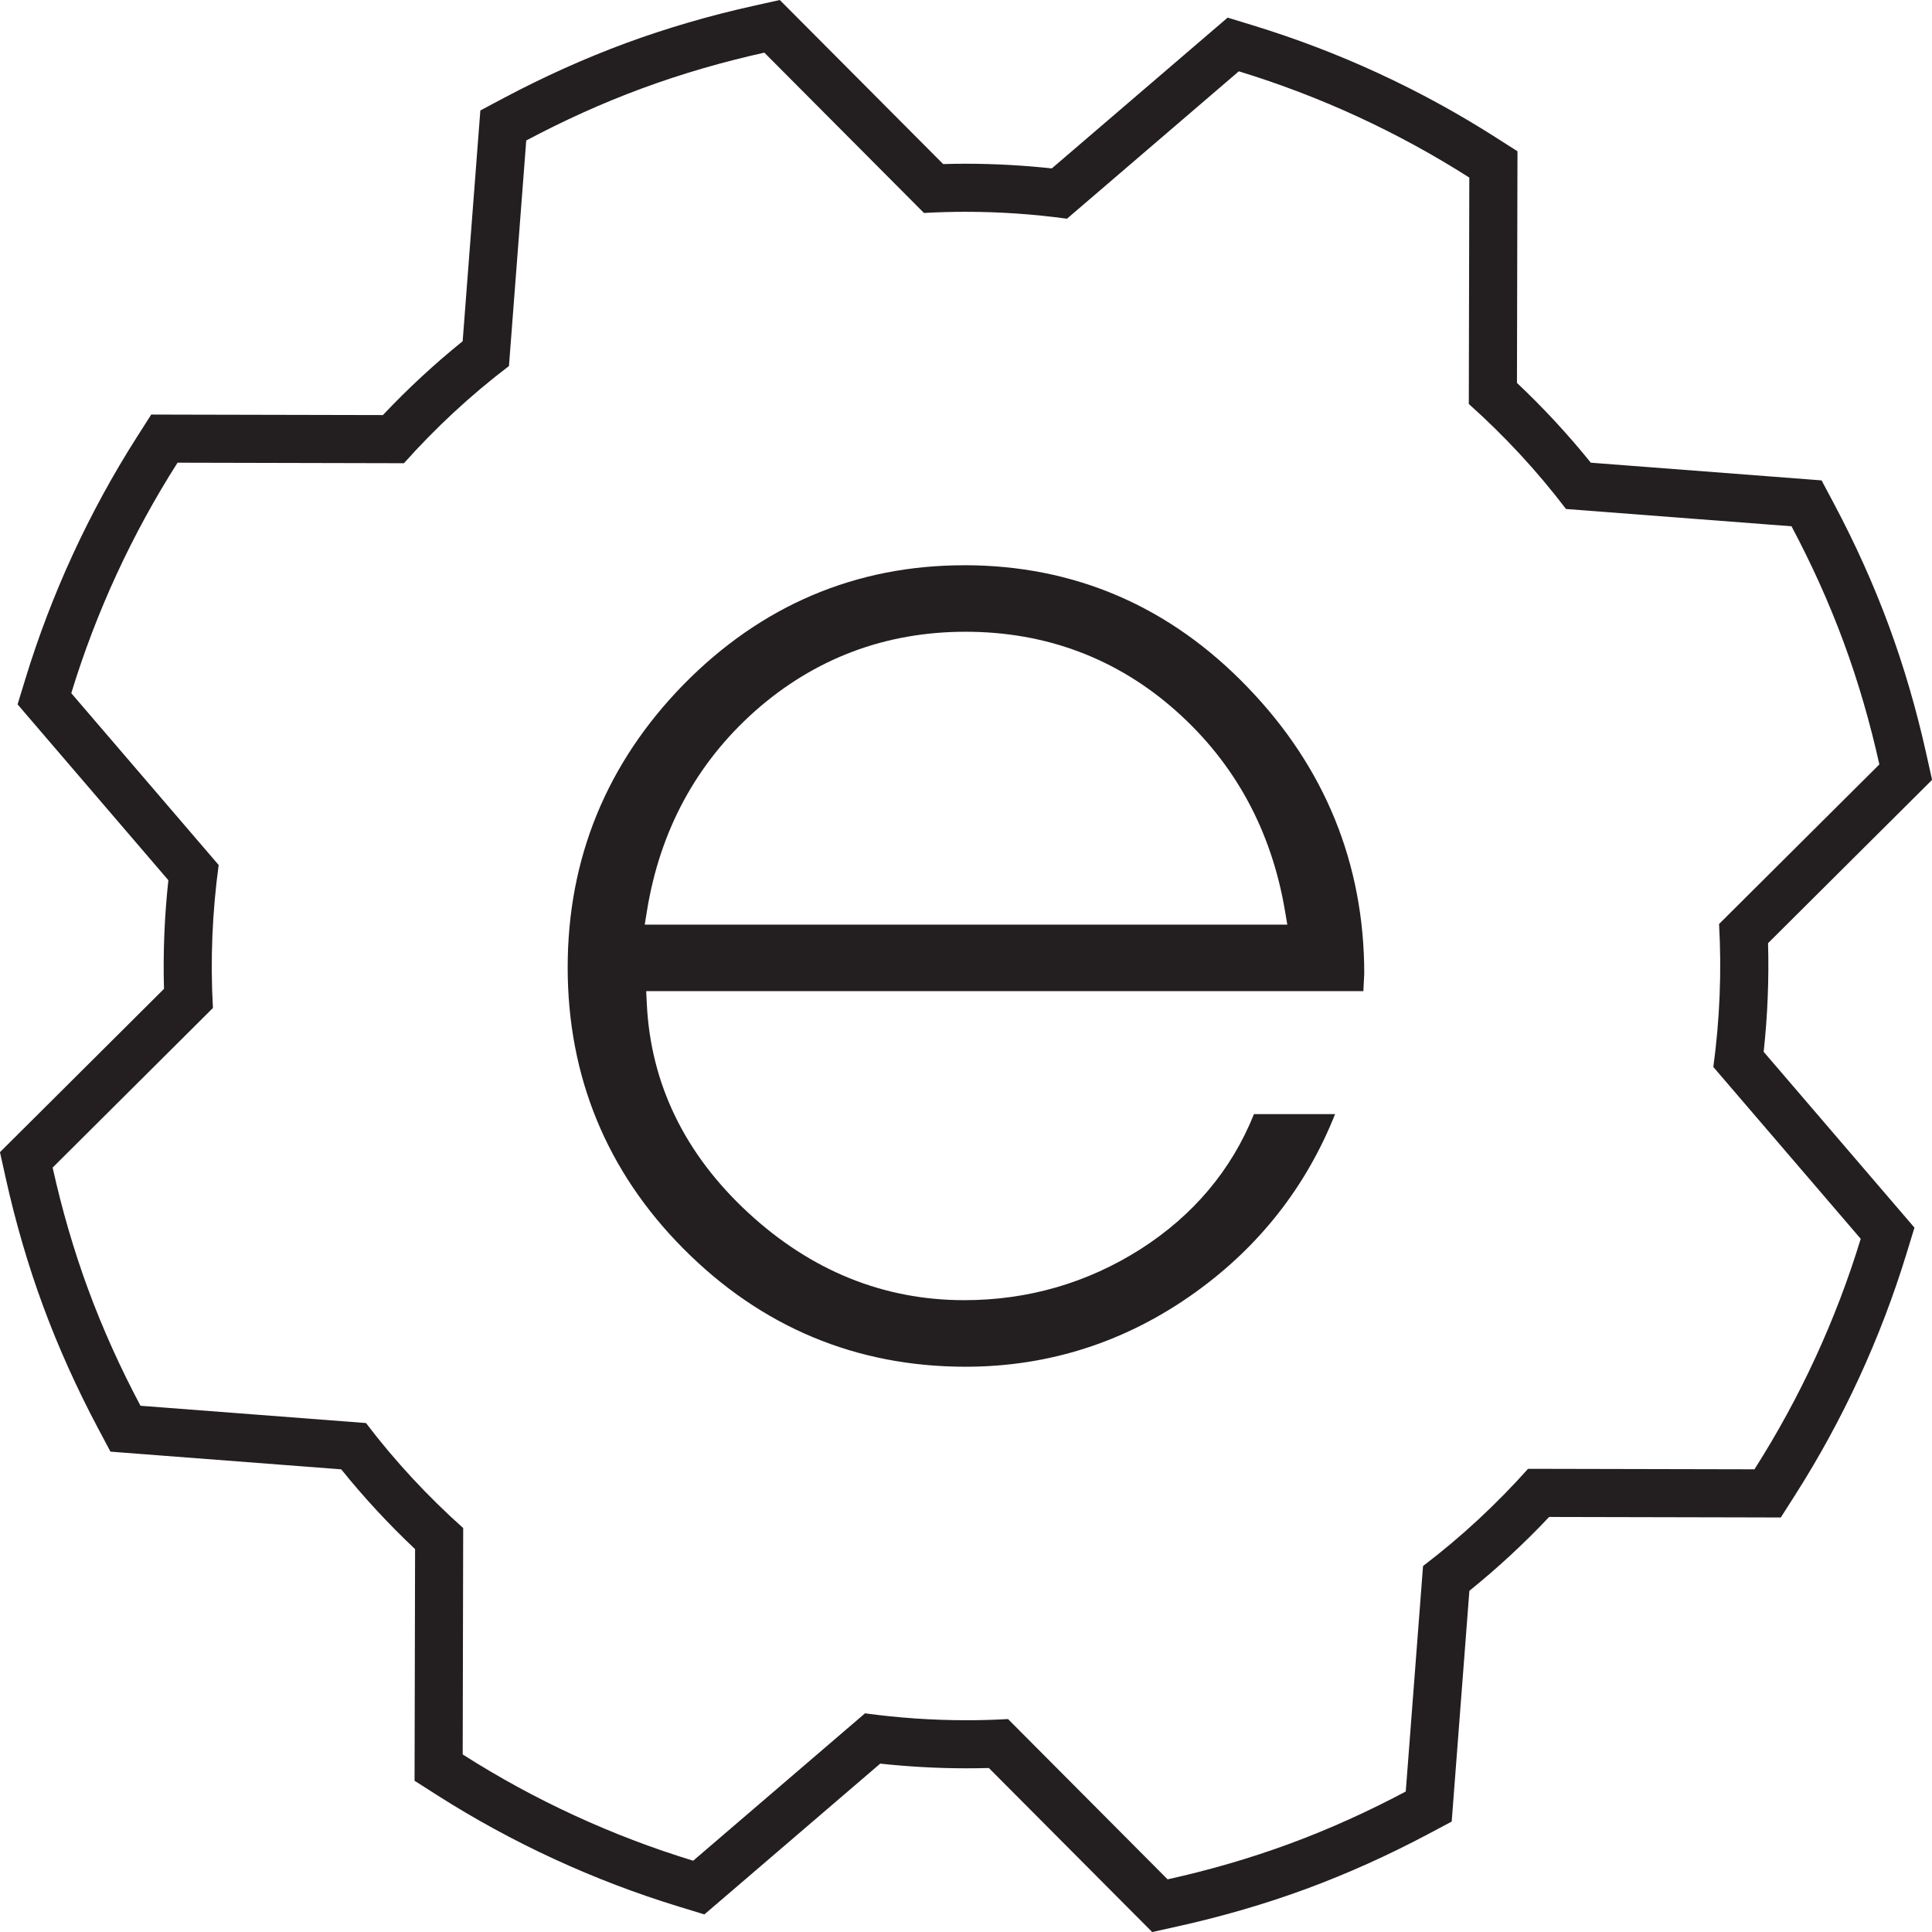
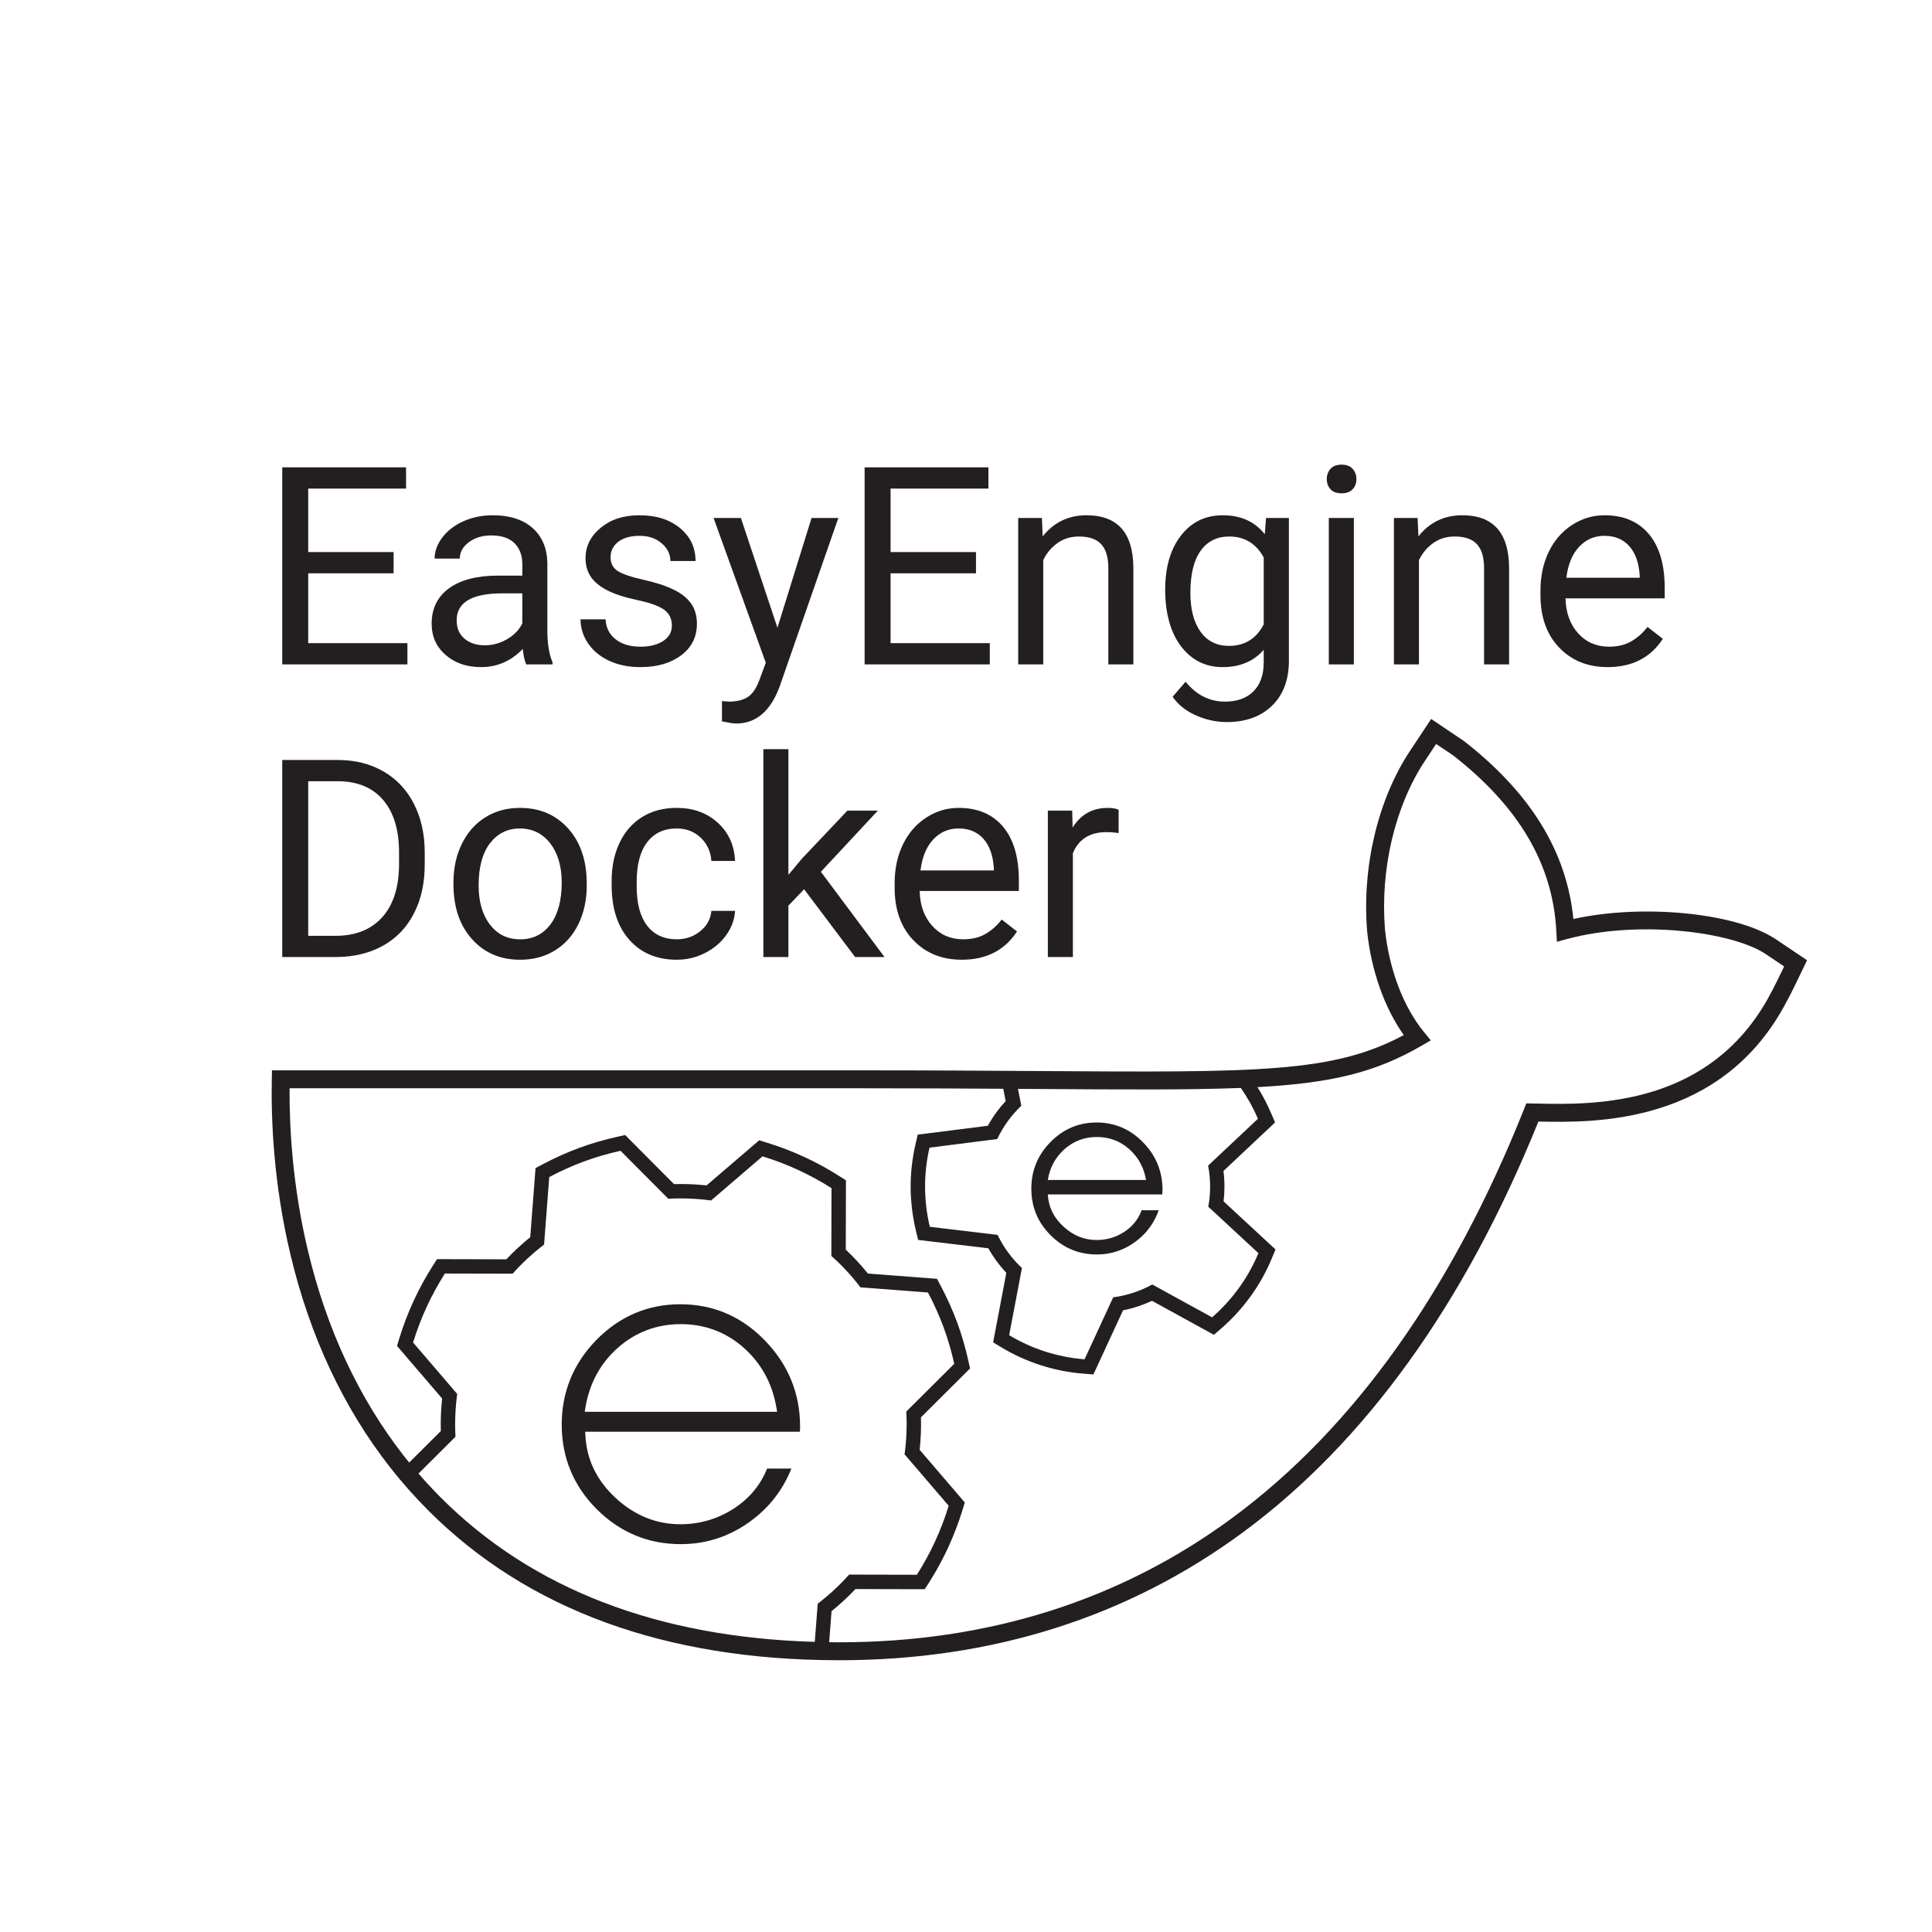
- <svg xmlns="http://www.w3.org/2000/svg" id="Layer_1" data-name="Layer 1" viewBox="0 0 512 512">
-   <defs>
-     <style>
+ <svg xmlns="http://www.w3.org/2000/svg" version="1.1" width="1024" height="1024">
+   <svg version="1.1" width="1024" height="1024">
+     <svg id="Layer_1" data-name="Layer 1" viewBox="0 0 1024 1024">
+       <defs>
+         <style>
      .cls-1 {
        fill: #231f20;
      }
    </style>
-   </defs>
-   <path class="cls-1" d="M202.57,13.96l42.29,42.48c3.68-.21,7.35-.31,11.02-.31,9.04,0,18.02.62,26.88,1.83l45.54-39.06c21.53,6.58,42.09,16.06,61.08,28.16l-.13,60c9.37,8.37,18.02,17.66,25.76,27.83l59.76,4.58c5.21,9.81,9.88,20.04,13.83,30.75,3.95,10.71,7.04,21.52,9.45,32.36l-42.48,42.29c.72,12.76.17,25.44-1.52,37.89l39.06,45.54c-6.58,21.53-16.06,42.09-28.16,61.08l-60-.13c-8.37,9.37-17.66,18.02-27.83,25.76l-4.58,59.76c-9.81,5.21-20.04,9.88-30.75,13.83-10.71,3.95-21.52,7.04-32.36,9.45l-42.29-42.48c-3.68.21-7.35.31-11.01.31-9.04,0-18.02-.62-26.89-1.83l-45.54,39.06c-21.53-6.58-42.09-16.06-61.08-28.16l.13-60c-9.37-8.37-18.02-17.66-25.76-27.83l-59.76-4.58c-5.21-9.81-9.88-20.04-13.83-30.75-3.95-10.71-7.04-21.52-9.45-32.37l42.48-42.29c-.72-12.76-.17-25.44,1.52-37.89l-39.06-45.54c6.58-21.53,16.06-42.09,28.16-61.08l60,.14c8.37-9.38,17.66-18.02,27.83-25.76l4.58-59.77c9.81-5.21,20.04-9.88,30.75-13.83,10.71-3.95,21.52-7.04,32.36-9.45M206.66,0l-6.84,1.52c-11.79,2.61-23.23,5.96-34.01,9.93-10.78,3.98-21.65,8.87-32.32,14.53l-6.19,3.29-.54,6.99-4.15,54.17c-7.45,6.01-14.53,12.56-21.14,19.57l-54.38-.12-7.01-.02-3.77,5.91c-12.72,19.96-22.68,41.56-29.6,64.2l-2.05,6.7,4.56,5.32,35.4,41.28c-1.04,9.58-1.43,19.22-1.16,28.79l-38.5,38.33-4.97,4.95,1.52,6.84c2.62,11.79,5.96,23.24,9.94,34.01,3.98,10.78,8.86,21.65,14.53,32.32l3.29,6.19,6.99.54,54.17,4.15c6,7.45,12.56,14.53,19.57,21.14l-.12,54.38-.02,7.01,5.91,3.77c19.96,12.72,41.56,22.68,64.2,29.6l6.7,2.05,5.32-4.56,41.28-35.4c7.61.82,15.27,1.24,22.85,1.24,1.98,0,3.95-.03,5.94-.08l38.33,38.5,4.95,4.97,6.85-1.52c11.8-2.62,23.24-5.96,34.01-9.93,10.78-3.98,21.65-8.86,32.32-14.53l6.19-3.29.54-6.99,4.15-54.17c7.45-6.01,14.53-12.56,21.14-19.57l54.38.12,7.01.02,3.77-5.91c12.72-19.96,22.68-41.56,29.6-64.2l2.05-6.7-4.56-5.32-35.4-41.28c1.04-9.58,1.43-19.22,1.16-28.79l38.5-38.33,4.97-4.95-1.52-6.84c-2.62-11.8-5.96-23.24-9.94-34.01-3.97-10.78-8.86-21.65-14.53-32.32l-3.29-6.19-6.99-.54-54.17-4.15c-6-7.45-12.56-14.53-19.57-21.14l.12-54.38.02-7.01-5.91-3.77c-19.96-12.72-41.56-22.68-64.2-29.6l-6.7-2.05-5.32,4.56-41.28,35.4c-7.6-.82-15.27-1.24-22.84-1.24-1.98,0-3.96.03-5.95.09L211.6,4.97l-4.95-4.97h0Z" />
-   <path class="cls-1" d="M255.53,149.8c-28.74,0-53.77,10.63-74.37,31.59-20.38,20.85-30.72,46.09-30.72,74.98s10.33,54.09,30.7,74.57c20.61,20.74,45.76,31.26,74.76,31.26,22.16,0,42.62-6.62,60.84-19.69,16.97-12.17,29.43-28.05,37.07-47.25h-21.5c-5.93,14.78-16.03,26.8-30.05,35.77-14.1,8.97-29.83,13.53-46.74,13.53-21.32,0-40.58-7.79-57.23-23.17-16.81-15.53-25.86-34.17-26.88-55.4l-.16-3.33h190.06l.23-4.6c0-29.1-10.41-54.71-30.92-75.94-20.62-21.45-45.88-32.33-75.1-32.33ZM341.16,245.04h-170.3l.6-3.7c3.45-21.24,13.06-39.01,28.55-52.83,15.8-14,34.6-21.09,55.89-21.09s40.21,7.09,55.88,21.09c15.49,13.81,25.15,31.58,28.74,52.81l.63,3.72Z" />
+       </defs>
+       <path class="cls-1" d="M940.1,497.07h-.05c-21.71-13.53-70.2-17.95-106.12-9.98-3.59-35.83-22.64-66.76-58.07-94.37l-17.32-11.65-11.37,17.17c-16.89,25.64-25.32,61.22-22.57,95.18v.11c2.18,20.89,9.18,40.62,19.43,55.09-37.6,20.08-76.54,19.83-194.6,19.05-26.68-.18-56.91-.37-92.15-.37H144.15l-.09,4.66c-.43,21.63.93,55.31,9.86,92.89,10.26,43.15,27.98,81.06,52.68,112.68,6.2,7.93,13.07,15.69,20.42,23.06,52.51,52.58,125.65,79.28,217.4,79.37h.4c81.03,0,153.05-22.83,214.08-67.87,64.84-47.85,117.48-121.08,156.48-217.65.05,0,.11,0,.16,0,29.14.61,97.35,2.05,131.6-63.94.66-1.11,2.54-4.66,8.86-17.84l1.78-3.71-17.68-11.88ZM657.67,576.63c3.54,5.1,6.59,10.57,9.05,16.35l-26.39,24.82c.68,3.6,1.06,7.32,1.06,11.12s-.34,7.21-.98,10.66l26.58,24.62c-5.48,13.17-13.95,24.78-24.56,34.01l-31.71-17.4c-6.29,3.46-13.28,5.82-20.7,6.8l-15.18,32.85c-14.53-1.15-28.12-5.66-39.96-12.78l6.76-35.59c-5.31-4.99-9.71-10.92-12.89-17.57l-35.93-4.29c-1.62-6.85-2.51-13.98-2.51-21.32s.83-13.99,2.35-20.63l35.9-4.56c3.14-6.66,7.49-12.64,12.75-17.66l-1.77-8.94c3.32.02,6.59.04,9.81.06,46.71.31,81.23.54,108.32-.55ZM221.81,781.03l19.61-19.53c-.43-7.64-.1-15.23.91-22.68l-23.38-27.26c3.94-12.89,9.61-25.2,16.85-36.56l35.91.08c5.01-5.61,10.57-10.79,16.66-15.42l2.74-35.78c5.87-3.12,11.99-5.91,18.41-8.28,6.41-2.36,12.88-4.21,19.38-5.66l25.31,25.42c2.2-.13,4.4-.18,6.59-.18,5.41,0,10.78.37,16.09,1.09l27.26-23.38c12.89,3.94,25.2,9.61,36.56,16.85l-.08,35.91c5.61,5.01,10.79,10.57,15.42,16.66l35.78,2.74c3.12,5.87,5.91,11.99,8.28,18.41,2.36,6.41,4.21,12.88,5.66,19.38l-25.42,25.31c.43,7.64.1,15.23-.91,22.68l23.38,27.26c-3.94,12.89-9.61,25.2-16.85,36.56l-35.91-.08c-5.01,5.61-10.57,10.79-16.66,15.42l-1.55,20.23c-83.24-2.4-149.84-28.05-198.1-76.37-4.15-4.16-8.14-8.46-11.94-12.84ZM939.09,525.44l-.32.54c-13.51,26.11-34.52,43.76-62.43,52.45-23.4,7.29-46.69,6.8-60.61,6.5-1.23-.03-2.38-.05-3.47-.07l-3.28-.05-1.21,3.05c-38.45,96.42-90.44,169.29-154.52,216.58-59.36,43.81-129.48,66.01-208.43,66.01h-.39c-1.66,0-3.3-.03-4.95-.05l1.26-16.45c4.46-3.6,8.7-7.52,12.66-11.72l32.56.08h4.2l2.25-3.53c7.61-11.95,13.57-24.88,17.72-38.43l1.23-4.01-2.73-3.19-21.19-24.71c.62-5.74.85-11.51.69-17.23l23.04-22.94,2.98-2.96-.91-4.1c-1.56-7.06-3.57-13.91-5.95-20.36-2.38-6.45-5.31-12.96-8.7-19.34l-1.97-3.71-4.19-.32-32.43-2.48c-3.59-4.46-7.52-8.7-11.72-12.66l.08-32.56v-4.2l-3.53-2.25c-11.95-7.61-24.88-13.57-38.43-17.72l-4.01-1.23-3.19,2.73-24.71,21.19c-4.55-.5-9.14-.74-13.68-.74-1.19,0-2.37.02-3.56.05l-22.94-23.04-2.96-2.98-4.1.91c-7.06,1.56-13.91,3.57-20.36,5.95-6.45,2.38-12.96,5.31-19.34,8.7l-3.71,1.97-.32,4.19-2.48,32.43c-4.46,3.59-8.7,7.52-12.66,11.72l-32.56-.08h-4.2l-2.25,3.53c-7.61,11.95-13.57,24.88-17.72,38.43l-1.23,4.01,2.73,3.19,21.19,24.71c-.62,5.74-.85,11.51-.69,17.23l-16.78,16.7c-.95-1.16-1.88-2.33-2.8-3.5-23.85-30.53-40.98-67.22-50.92-109.03-8.09-34.01-9.8-64.75-9.67-85.84h303.77c27.69,0,52.28.12,74.49.26l1.29,6.52c-3.68,3.98-6.84,8.35-9.44,13.08l-31.91,4.05-5.28.67-1.19,5.19c-1.69,7.37-2.55,14.88-2.55,22.34s.92,15.49,2.72,23.08l1.23,5.18,5.29.63,31.93,3.81c2.64,4.7,5.84,9.06,9.55,13.01l-6.01,31.63-.99,5.22,4.55,2.74c13.05,7.86,28.02,12.64,43.29,13.85l5.3.42,2.23-4.82,13.49-29.18c5.32-1.05,10.45-2.73,15.33-5.04l28.17,15.47,4.67,2.56,4.01-3.49c11.55-10.05,20.75-22.79,26.59-36.83l2.04-4.91-3.9-3.62-23.62-21.88c.31-2.62.46-5.22.46-7.8,0-2.76-.18-5.54-.52-8.32l23.46-22.06,3.88-3.65-2.09-4.89c-2.04-4.78-4.47-9.41-7.25-13.82,39.86-2.19,62.81-7.94,87.04-21.99l4.85-2.81-3.56-4.33c-10.95-13.31-18.51-33.16-20.73-54.48-2.58-31.9,5.29-65.21,21.03-89.11l6.08-9.18,8.96,6.02c34.91,27.25,52.82,57.66,54.73,92.97l.32,5.86,5.67-1.53c37.42-10.08,87.24-3.9,105.13,8.13l9.65,6.48c-2.98,6.15-5.88,12.03-6.55,13.19Z" />
+       <path class="cls-1" d="M203.14,501.16c7.05-3.97,12.48-9.66,16.28-17.07,3.8-7.41,5.7-16.04,5.7-25.9v-6.67c-.05-9.61-1.97-18.12-5.77-25.54-3.8-7.41-9.19-13.13-16.18-17.14-6.98-4.02-15.02-6.03-24.1-6.03h-29.48v104.44h28.91c9.37-.1,17.59-2.13,24.64-6.1ZM163.36,495.99v-81.92h16.07c10.23.1,18.14,3.43,23.71,10.02,5.57,6.58,8.36,15.81,8.36,27.68v6.1c0,12.21-2.95,21.61-8.86,28.22-5.91,6.6-14.17,9.91-24.78,9.91h-14.49Z" />
+       <path class="cls-1" d="M257.3,433.15c-5.33,3.3-9.49,7.99-12.48,14.06-2.99,6.07-4.48,12.91-4.48,20.52v.93c0,12.05,3.26,21.73,9.79,29.05s15.05,10.98,25.57,10.98c6.98,0,13.16-1.67,18.54-5.02,5.38-3.35,9.52-8.02,12.41-14.02,2.89-6,4.34-12.78,4.34-20.34v-.93c0-12.15-3.26-21.88-9.79-29.2s-15.08-10.98-25.64-10.98c-6.84,0-12.92,1.65-18.26,4.95ZM291.66,447.03c4.04,5.28,6.06,12.18,6.06,20.7,0,9.52-1.99,16.92-5.95,22.2-3.97,5.28-9.33,7.93-16.07,7.93s-12.04-2.61-16.03-7.82c-3.99-5.21-5.99-12.12-5.99-20.73,0-9.71,2.01-17.17,6.03-22.38,4.02-5.21,9.3-7.82,15.85-7.82s12.06,2.64,16.1,7.93Z" />
+       <path class="cls-1" d="M343.02,446.39c3.71-4.85,8.93-7.28,15.67-7.28,5.02,0,9.24,1.61,12.66,4.84,3.42,3.23,5.32,7.35,5.7,12.37h12.55c-.38-8.32-3.46-15.09-9.22-20.3-5.76-5.21-13-7.82-21.7-7.82-7.08,0-13.21,1.63-18.4,4.88-5.19,3.25-9.17,7.82-11.94,13.7-2.77,5.88-4.16,12.6-4.16,20.16v2.22c0,12.24,3.12,21.89,9.36,28.94,6.24,7.05,14.64,10.58,25.21,10.58,5.26,0,10.25-1.2,14.96-3.59,4.71-2.39,8.48-5.6,11.3-9.61,2.82-4.02,4.35-8.25,4.59-12.7h-12.55c-.38,4.3-2.34,7.89-5.88,10.76-3.54,2.87-7.68,4.3-12.41,4.3-6.84,0-12.1-2.41-15.78-7.24-3.68-4.83-5.52-11.72-5.52-20.66v-2.51c0-9.18,1.85-16.2,5.56-21.05Z" />
+       <polygon class="cls-1" points="417.87 463.71 417.87 397.07 404.6 397.07 404.6 507.25 417.87 507.25 417.87 480 426.19 471.32 453.24 507.25 468.8 507.25 435.09 462.06 465.29 429.64 449.15 429.64 424.97 455.18 417.87 463.71" />
+       <path class="cls-1" d="M490.93,433.33c-5.28,3.42-9.4,8.15-12.34,14.2-2.94,6.05-4.41,12.92-4.41,20.62v2.44c0,11.57,3.3,20.81,9.9,27.72,6.6,6.91,15.16,10.37,25.68,10.37,13.01,0,22.76-5,29.27-14.99l-8.11-6.31c-2.44,3.16-5.29,5.69-8.54,7.6-3.25,1.91-7.22,2.87-11.91,2.87-6.6,0-12.04-2.35-16.32-7.07-4.28-4.71-6.52-10.89-6.71-18.54h52.58v-5.52c0-12.39-2.8-21.9-8.39-28.55-5.6-6.65-13.44-9.97-23.53-9.97-6.17,0-11.9,1.71-17.18,5.13ZM521.31,444.67c3.25,3.71,5.07,8.93,5.45,15.67v1h-38.88c.86-7.03,3.11-12.49,6.74-16.39,3.63-3.9,8.13-5.85,13.49-5.85s9.95,1.85,13.2,5.56Z" />
+       <path class="cls-1" d="M592.9,441.55v-12.34c-1.34-.67-3.3-1-5.88-1-7.99,0-14.16,3.47-18.51,10.4l-.22-8.97h-12.91v77.62h13.27v-55.09c3.11-7.41,9.01-11.12,17.72-11.12,2.34,0,4.52.17,6.53.5Z" />
+       <polygon class="cls-1" points="215.94 340.88 163.36 340.88 163.36 303.87 208.62 303.87 208.62 292.61 163.36 292.61 163.36 258.96 215.22 258.96 215.22 247.7 149.59 247.7 149.59 352.14 215.94 352.14 215.94 340.88" />
+       <path class="cls-1" d="M263.93,305.09c-11.14,0-19.79,2.24-25.93,6.71-6.15,4.47-9.22,10.75-9.22,18.83,0,6.65,2.45,12.14,7.35,16.46,4.9,4.33,11.18,6.49,18.83,6.49,8.56,0,15.92-3.2,22.09-9.61.48,3.92,1.1,6.65,1.87,8.18h13.92v-1.15c-1.82-4.21-2.73-9.87-2.73-17v-35.72c-.19-7.84-2.82-14-7.89-18.47-5.07-4.47-12.08-6.71-21.02-6.71-5.64,0-10.82,1.05-15.53,3.16-4.71,2.1-8.44,4.96-11.19,8.57-2.75,3.61-4.12,7.35-4.12,11.23h13.34c0-3.4,1.6-6.29,4.81-8.68,3.2-2.39,7.17-3.59,11.91-3.59,5.4,0,9.49,1.38,12.27,4.12,2.77,2.75,4.16,6.44,4.16,11.08v6.1h-12.91ZM276.84,330.41c-1.67,3.44-4.38,6.24-8.11,8.39-3.73,2.15-7.68,3.23-11.84,3.23s-7.92-1.17-10.69-3.52c-2.77-2.34-4.16-5.6-4.16-9.76,0-9.52,8.13-14.27,24.39-14.27h10.4v15.92Z" />
+       <path class="cls-1" d="M351.55,339.7c-3.04,2.03-7.07,3.05-12.09,3.05-5.45,0-9.84-1.3-13.16-3.91-3.32-2.61-5.11-6.13-5.34-10.58h-13.27c0,4.59,1.35,8.86,4.05,12.8,2.7,3.95,6.44,7.02,11.23,9.22,4.78,2.2,10.28,3.3,16.5,3.3,8.85,0,16.04-2.09,21.59-6.28,5.55-4.18,8.32-9.74,8.32-16.68,0-4.16-.99-7.69-2.98-10.58-1.99-2.89-5.03-5.37-9.15-7.42-4.11-2.06-9.48-3.83-16.1-5.31-6.62-1.48-11.2-3.04-13.74-4.66-2.54-1.63-3.8-4.04-3.8-7.24,0-3.4,1.36-6.14,4.09-8.25,2.73-2.1,6.5-3.16,11.33-3.16s8.57,1.32,11.66,3.95c3.08,2.63,4.63,5.76,4.63,9.4h13.34c0-7.08-2.74-12.89-8.21-17.43-5.48-4.54-12.61-6.81-21.41-6.81s-15.24,2.2-20.62,6.6c-5.38,4.4-8.07,9.78-8.07,16.14,0,3.83.94,7.13,2.83,9.9,1.89,2.77,4.81,5.16,8.75,7.17,3.95,2.01,9.28,3.73,16,5.16,6.72,1.43,11.43,3.15,14.13,5.13,2.7,1.99,4.05,4.77,4.05,8.36,0,3.4-1.52,6.11-4.56,8.14Z" />
+       <path class="cls-1" d="M402.95,359.17c-1.63,4.83-3.69,8.15-6.2,9.97-2.51,1.82-6.01,2.73-10.51,2.73l-3.59-.29v10.76l4.95.93,2.51.22c10.52,0,18.2-6.46,23.03-19.37l31.2-89.59h-14.2l-18.08,58.18-19.37-58.18h-14.49l27.69,76.75-2.94,7.89Z" />
+       <polygon class="cls-1" points="524.61 340.88 472.03 340.88 472.03 303.87 517.29 303.87 517.29 292.61 472.03 292.61 472.03 258.96 523.89 258.96 523.89 247.7 458.26 247.7 458.26 352.14 524.61 352.14 524.61 340.88" />
+       <path class="cls-1" d="M552.94,296.84c1.82-3.73,4.35-6.74,7.6-9.04,3.25-2.3,7.03-3.44,11.33-3.44,5.31,0,9.22,1.34,11.73,4.02,2.51,2.68,3.79,6.81,3.84,12.41v51.36h13.27v-51.29c-.14-18.51-8.42-27.76-24.82-27.76-9.56,0-17.31,3.73-23.24,11.19l-.43-9.76h-12.55v77.62h13.27v-55.31Z" />
+       <path class="cls-1" d="M648.06,353.58c9.18,0,16.43-3.06,21.73-9.18v6.67c0,6.6-1.8,11.72-5.42,15.35-3.61,3.63-8.64,5.45-15.1,5.45-8.23,0-15.18-3.51-20.87-10.54l-6.89,7.96c2.82,4.16,6.91,7.44,12.27,9.83,5.36,2.39,10.83,3.59,16.43,3.59,10.04,0,18.04-2.89,24-8.68,5.95-5.79,8.93-13.7,8.93-23.74v-75.75h-12.12l-.65,8.61c-5.31-6.69-12.7-10.04-22.17-10.04s-16.64,3.58-22.24,10.72c-5.6,7.15-8.39,16.77-8.39,28.87s2.81,22.6,8.43,29.91c5.62,7.32,12.97,10.98,22.06,10.98ZM636.37,291.89c3.63-5.02,8.68-7.53,15.14-7.53,8.13,0,14.23,3.71,18.29,11.12v35.44c-3.92,7.6-10.07,11.41-18.43,11.41-6.46,0-11.48-2.5-15.06-7.5-3.59-5-5.38-11.87-5.38-20.62,0-9.85,1.82-17.29,5.45-22.31Z" />
+       <path class="cls-1" d="M711.04,261.47c2.58,0,4.54-.72,5.88-2.15,1.34-1.43,2.01-3.23,2.01-5.38s-.67-3.97-2.01-5.45c-1.34-1.48-3.3-2.22-5.88-2.22s-4.53.74-5.85,2.22c-1.32,1.48-1.97,3.3-1.97,5.45s.66,3.95,1.97,5.38,3.26,2.15,5.85,2.15Z" />
+       <rect class="cls-1" x="704.3" y="274.53" width="13.27" height="77.62" />
+       <path class="cls-1" d="M752.08,296.84c1.82-3.73,4.35-6.74,7.6-9.04,3.25-2.3,7.03-3.44,11.33-3.44,5.31,0,9.22,1.34,11.73,4.02,2.51,2.68,3.79,6.81,3.84,12.41v51.36h13.27v-51.29c-.14-18.51-8.42-27.76-24.82-27.76-9.56,0-17.31,3.73-23.24,11.19l-.43-9.76h-12.55v77.62h13.27v-55.31Z" />
+       <path class="cls-1" d="M852.07,353.58c13.01,0,22.76-5,29.27-14.99l-8.11-6.31c-2.44,3.16-5.28,5.69-8.54,7.6-3.25,1.91-7.22,2.87-11.91,2.87-6.6,0-12.04-2.35-16.32-7.07-4.28-4.71-6.52-10.89-6.71-18.54h52.58v-5.52c0-12.39-2.8-21.9-8.39-28.55-5.59-6.65-13.44-9.97-23.53-9.97-6.17,0-11.9,1.71-17.18,5.13-5.28,3.42-9.4,8.15-12.34,14.2-2.94,6.05-4.41,12.92-4.41,20.62v2.44c0,11.57,3.3,20.81,9.9,27.72,6.6,6.91,15.16,10.37,25.68,10.37ZM836.94,289.84c3.63-3.9,8.13-5.85,13.49-5.85s9.95,1.85,13.2,5.56c3.25,3.71,5.07,8.93,5.45,15.67v1h-38.88c.86-7.03,3.11-12.49,6.74-16.39Z" />
+       <path class="cls-1" d="M581.37,664.9c7.33,0,14.01-2.15,20.04-6.48,6.02-4.32,10.27-9.97,12.72-16.95h-9.04c-1.78,4.84-4.93,8.7-9.45,11.6-4.36,2.77-9.17,4.16-14.4,4.16-6.58,0-12.45-2.38-17.6-7.14-5.2-4.79-7.95-10.46-8.27-17.01h60.66,0s.12-2.44.12-2.44c0-9.68-3.39-18.02-10.17-25.04-6.82-7.11-15.23-10.66-24.74-10.66s-17.68,3.47-24.5,10.41c-6.75,6.9-10.11,15.07-10.11,24.68s3.36,17.79,10.11,24.57c6.82,6.86,15.03,10.29,24.63,10.29ZM564.18,609.11c4.88-4.31,10.56-6.48,17.19-6.48s12.35,2.16,17.19,6.48c4.79,4.28,7.75,9.71,8.86,16.3h-52.05c1.08-6.59,4-12.02,8.81-16.3Z" />
+       <rect class="cls-1" x="578.77" y="529.37" width="0" height="0" />
+       <path class="cls-1" d="M424.06,756.09c0-17.43-6.23-32.75-18.51-45.46-12.35-12.84-27.47-19.35-44.95-19.35h.02c-17.21,0-32.19,6.35-44.52,18.91-12.2,12.48-18.38,27.59-18.38,44.89s6.18,32.38,18.38,44.64c12.34,12.41,27.39,18.71,44.75,18.71,13.26,0,25.52-3.96,36.42-11.78,10.16-7.28,17.62-16.79,22.19-28.28h-12.87c-3.55,8.85-9.6,16.05-17.99,21.41-8.44,5.37-17.85,8.1-27.98,8.1-12.77,0-24.29-4.66-34.25-13.87-10.07-9.29-15.47-20.45-16.09-33.16l-.1-1.99h113.77l.13-2.76ZM411.87,748.28h-101.94l.36-2.21c2.07-12.72,7.82-23.36,17.09-31.63,9.46-8.38,20.71-12.62,33.46-12.62s24.07,4.25,33.46,12.62c9.27,8.27,15.05,18.91,17.21,31.61l.38,2.23h0Z" />
+     </svg>
+   </svg>
+   <style>@media (prefers-color-scheme: light) { :root { filter: none; } }
+ @media (prefers-color-scheme: dark) { :root { filter: invert(100%); } }
+ </style>
</svg>
